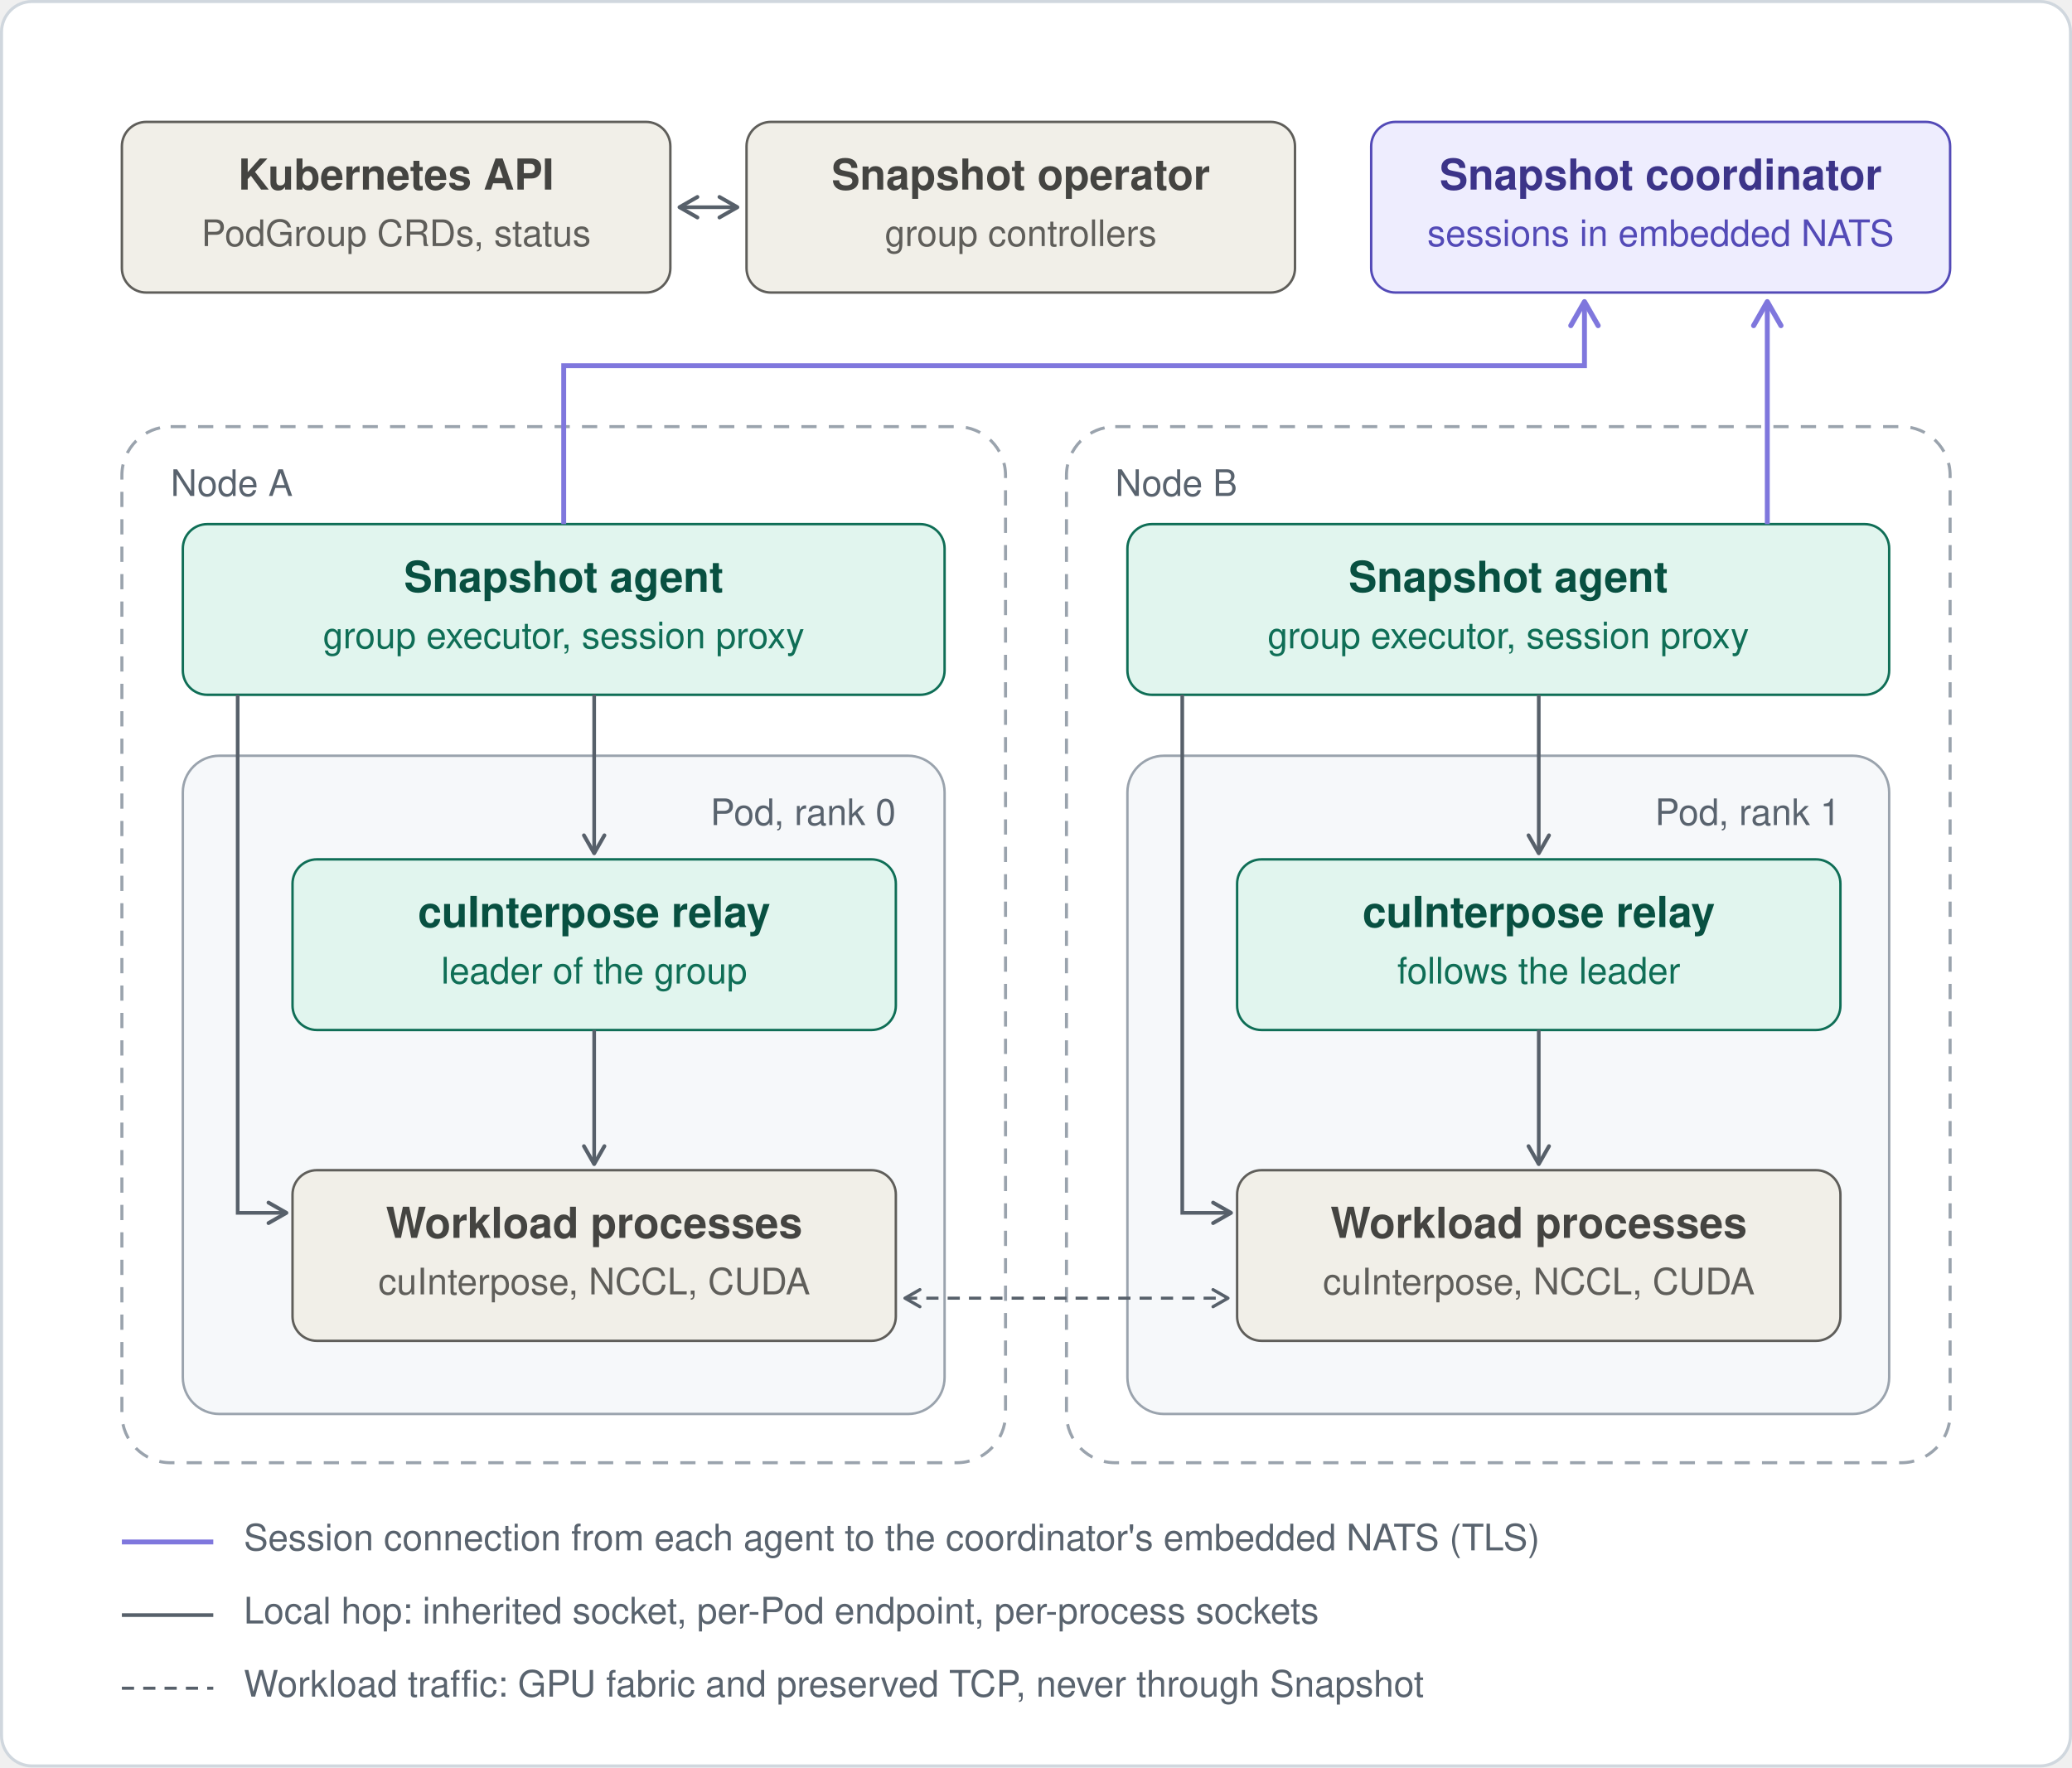
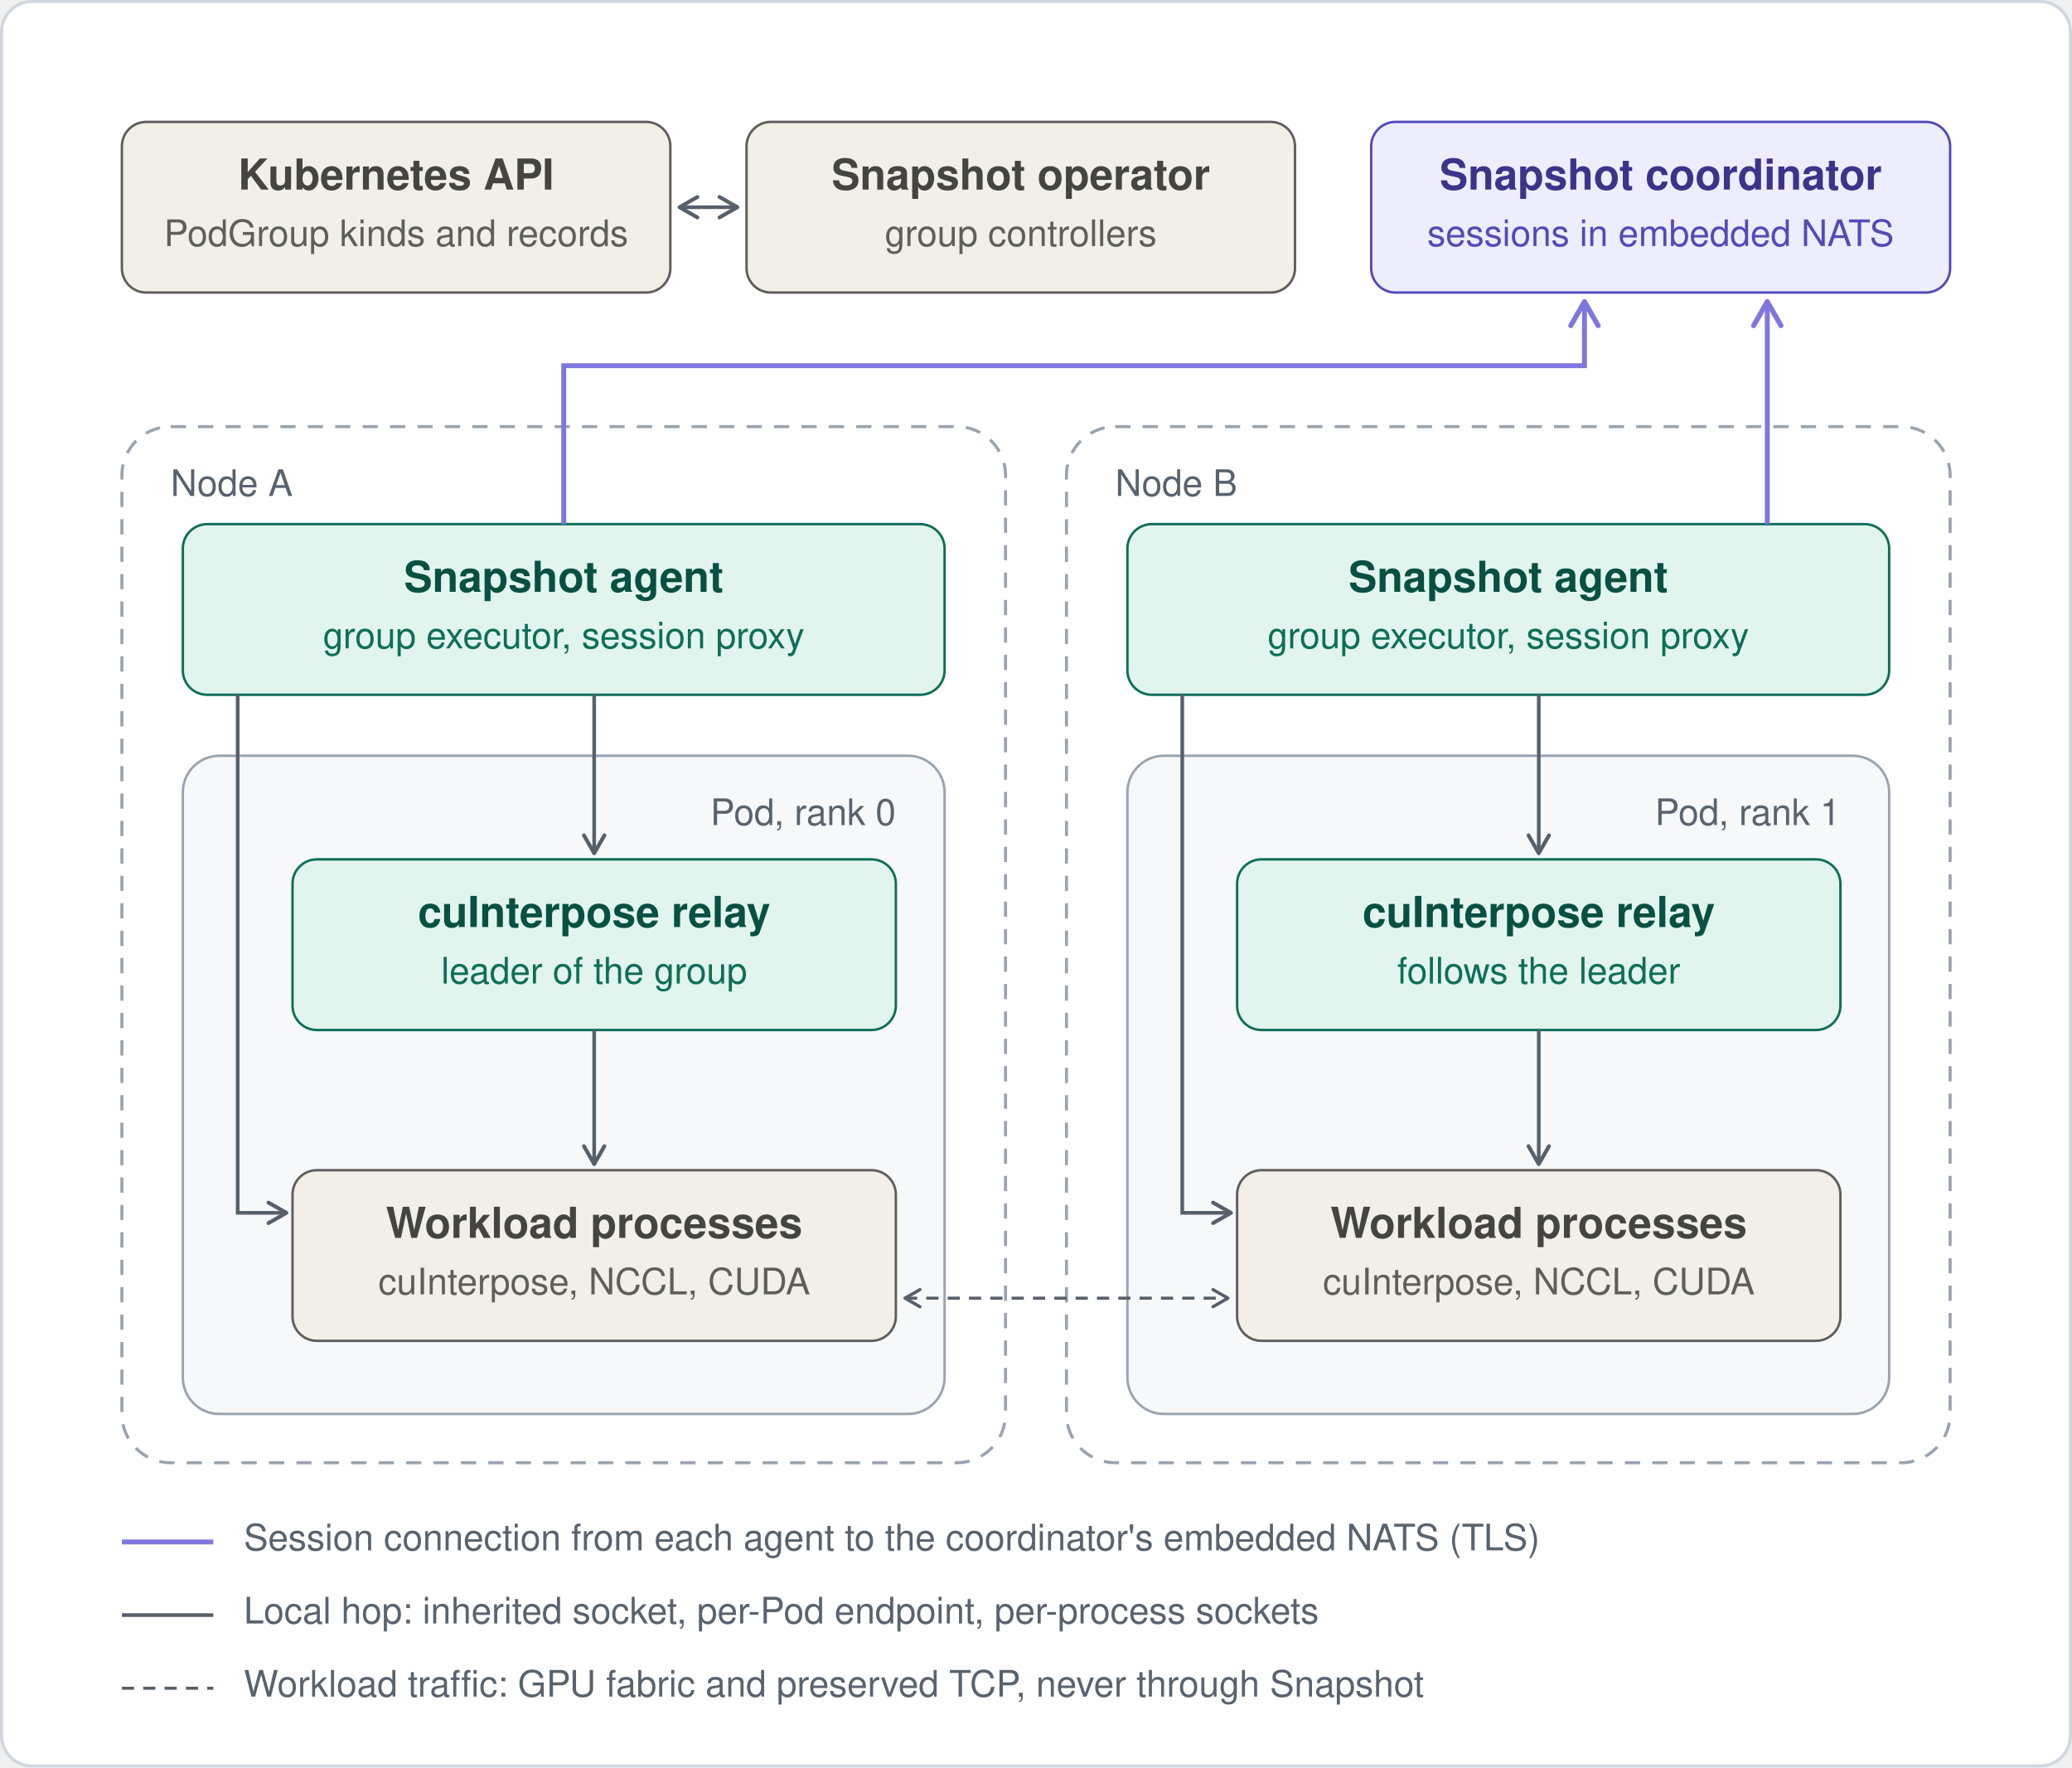
<svg xmlns="http://www.w3.org/2000/svg" width="680" height="580" viewBox="0 0 680 580" role="img" aria-labelledby="title desc">
  <style>
text{font-family:Helvetica,Arial,"Liberation Sans",sans-serif}
.bg{fill:#ffffff;stroke:#d0d7de}
.tx{fill:#1f2328}.tm{fill:#59636e}
.life{stroke:#c3c9d0}.arw{stroke:#57606a}.arwp{stroke:#7F77DD}
.ahp{stroke:#57606a;fill:none}.ahpp{stroke:#7F77DD;fill:none}
.frm{stroke:#9aa3ad;fill:none}.tag{fill:#f6f8fa;stroke:#9aa3ad}.tagt{fill:#424a53}
.note{fill:#f6f8fa;stroke:#c3c9d0}.notet{fill:#424a53}
.rnd{fill:#E1F5EE;fill-opacity:.55;stroke:#5DCAA5}.rndtag{fill:#E1F5EE;stroke:#1D9E75}.rndt{fill:#085041}
.cont{fill:none;stroke:#9aa3ad}.neutral{fill:#f6f8fa;stroke:#9aa3ad}
.k-p{fill:#EEEDFE;stroke:#534AB7}.k-p-t{fill:#3C3489}.k-p-s{fill:#534AB7}
.k-t{fill:#E1F5EE;stroke:#0F6E56}.k-t-t{fill:#085041}.k-t-s{fill:#0F6E56}
.k-g{fill:#F1EFE8;stroke:#5F5E5A}.k-g-t{fill:#444441}.k-g-s{fill:#5F5E5A}
.k-a{fill:#FAEEDA;stroke:#854F0B}.k-a-t{fill:#633806}.k-a-s{fill:#854F0B}
.k-r{fill:#FCEBEB;stroke:#A32D2D}.k-r-t{fill:#791F1F}.k-r-s{fill:#A32D2D}
.dot{fill:#1f2328}
@media (prefers-color-scheme: dark){
.bg{fill:#0d1117;stroke:#30363d}
.tx{fill:#e6edf3}.tm{fill:#9198a1}
.life{stroke:#3d444d}.arw{stroke:#9198a1}.ahp{stroke:#9198a1}
.frm{stroke:#57606a}.tag{fill:#151b23;stroke:#57606a}.tagt{fill:#d1d7e0}
.note{fill:#151b23;stroke:#3d444d}.notet{fill:#d1d7e0}
.rnd{fill:#085041;fill-opacity:.35;stroke:#1D9E75}.rndtag{fill:#085041;stroke:#5DCAA5}.rndt{fill:#E1F5EE}
.cont{stroke:#57606a}.neutral{fill:#151b23;stroke:#57606a}
.k-p{fill:#3C3489;stroke:#AFA9EC}.k-p-t{fill:#EEEDFE}.k-p-s{fill:#CECBF6}
.k-t{fill:#085041;stroke:#5DCAA5}.k-t-t{fill:#E1F5EE}.k-t-s{fill:#9FE1CB}
.k-g{fill:#444441;stroke:#B4B2A9}.k-g-t{fill:#F1EFE8}.k-g-s{fill:#D3D1C7}
.k-a{fill:#633806;stroke:#EF9F27}.k-a-t{fill:#FAEEDA}.k-a-s{fill:#FAC775}
.k-r{fill:#791F1F;stroke:#F09595}.k-r-t{fill:#FCEBEB}.k-r-s{fill:#F7C1C1}
.dot{fill:#e6edf3}
}
</style>
  <defs>
    <marker id="ah" viewBox="0 0 10 10" refX="8.5" refY="5" markerWidth="7" markerHeight="7" orient="auto-start-reverse">
      <path class="ahp" d="M1.5 1L8.5 5L1.5 9" stroke-width="1.5" stroke-linecap="round" stroke-linejoin="round" />
    </marker>
    <marker id="ahP" viewBox="0 0 10 10" refX="8.5" refY="5" markerWidth="7" markerHeight="7" orient="auto-start-reverse">
      <path class="ahpp" d="M1.5 1L8.5 5L1.5 9" stroke-width="1.5" stroke-linecap="round" stroke-linejoin="round" />
    </marker>
  </defs>
  <rect class="bg" x="0.5" y="0.5" width="679" height="579" rx="10" />
  <rect class="k-g" x="40.0" y="40.0" width="180.0" height="56.0" rx="8" stroke-width="0.8" />
  <text x="130.0" y="59.0" class="k-g-t" font-size="14" font-weight="700" text-anchor="middle" dominant-baseline="central">Kubernetes API</text>
-   <text x="130.0" y="78.0" class="k-g-s" font-size="12" font-weight="400" text-anchor="middle" dominant-baseline="central">PodGroup CRDs, status</text>
+   <text x="130.0" y="78.0" class="k-g-s" font-size="12" font-weight="400" text-anchor="middle" dominant-baseline="central">PodGroup kinds and records</text>
  <rect class="k-g" x="245.0" y="40.0" width="180.0" height="56.0" rx="8" stroke-width="0.8" />
  <text x="335.0" y="59.0" class="k-g-t" font-size="14" font-weight="700" text-anchor="middle" dominant-baseline="central">Snapshot operator</text>
  <text x="335.0" y="78.0" class="k-g-s" font-size="12" font-weight="400" text-anchor="middle" dominant-baseline="central">group controllers</text>
  <rect class="k-p" x="450.0" y="40.0" width="190.0" height="56.0" rx="8" stroke-width="0.8" />
  <text x="545.0" y="59.0" class="k-p-t" font-size="14" font-weight="700" text-anchor="middle" dominant-baseline="central">Snapshot coordinator</text>
  <text x="545.0" y="78.0" class="k-p-s" font-size="12" font-weight="400" text-anchor="middle" dominant-baseline="central">sessions in embedded NATS</text>
  <line class="arw" x1="223.0" y1="68.0" x2="242.0" y2="68.0" stroke-width="1.2" marker-start="url(#ah)" marker-end="url(#ah)" />
  <rect class="cont" x="40" y="140" width="290" height="340" rx="16" stroke-width="1" stroke-dasharray="5 4" />
  <text x="56.0" y="160.0" class="tm" font-size="12" font-weight="400" text-anchor="start" dominant-baseline="central">Node A</text>
  <rect class="cont" x="350" y="140" width="290" height="340" rx="16" stroke-width="1" stroke-dasharray="5 4" />
  <text x="366.0" y="160.0" class="tm" font-size="12" font-weight="400" text-anchor="start" dominant-baseline="central">Node B</text>
  <rect class="k-t" x="60.0" y="172.0" width="250.0" height="56.0" rx="8" stroke-width="0.8" />
  <text x="185.0" y="191.0" class="k-t-t" font-size="14" font-weight="700" text-anchor="middle" dominant-baseline="central">Snapshot agent</text>
  <text x="185.0" y="210.0" class="k-t-s" font-size="12" font-weight="400" text-anchor="middle" dominant-baseline="central">group executor, session proxy</text>
  <rect class="neutral" x="60" y="248" width="250" height="216" rx="12" stroke-width="0.8" />
  <text x="294.0" y="268.0" class="tm" font-size="12" font-weight="400" text-anchor="end" dominant-baseline="central">Pod, rank 0</text>
  <rect class="k-t" x="96.0" y="282.0" width="198.0" height="56.0" rx="8" stroke-width="0.8" />
  <text x="195.0" y="301.0" class="k-t-t" font-size="14" font-weight="700" text-anchor="middle" dominant-baseline="central">cuInterpose relay</text>
  <text x="195.0" y="320.0" class="k-t-s" font-size="12" font-weight="400" text-anchor="middle" dominant-baseline="central">leader of the group</text>
  <rect class="k-g" x="96.0" y="384.0" width="198.0" height="56.0" rx="8" stroke-width="0.8" />
  <text x="195.0" y="403.0" class="k-g-t" font-size="14" font-weight="700" text-anchor="middle" dominant-baseline="central">Workload processes</text>
  <text x="195.0" y="422.0" class="k-g-s" font-size="12" font-weight="400" text-anchor="middle" dominant-baseline="central">cuInterpose, NCCL, CUDA</text>
  <line class="arw" x1="195.0" y1="228.0" x2="195.0" y2="280.0" stroke-width="1.2" marker-end="url(#ah)" />
  <line class="arw" x1="195.0" y1="338.0" x2="195.0" y2="382.0" stroke-width="1.2" marker-end="url(#ah)" />
  <path class="arw" d="M78 228 L78 398 L94 398" fill="none" stroke-width="1.2" marker-end="url(#ah)" />
  <rect class="k-t" x="370.0" y="172.0" width="250.0" height="56.0" rx="8" stroke-width="0.8" />
  <text x="495.0" y="191.0" class="k-t-t" font-size="14" font-weight="700" text-anchor="middle" dominant-baseline="central">Snapshot agent</text>
  <text x="495.0" y="210.0" class="k-t-s" font-size="12" font-weight="400" text-anchor="middle" dominant-baseline="central">group executor, session proxy</text>
  <rect class="neutral" x="370" y="248" width="250" height="216" rx="12" stroke-width="0.8" />
  <text x="604.0" y="268.0" class="tm" font-size="12" font-weight="400" text-anchor="end" dominant-baseline="central">Pod, rank 1</text>
  <rect class="k-t" x="406.0" y="282.0" width="198.0" height="56.0" rx="8" stroke-width="0.8" />
  <text x="505.0" y="301.0" class="k-t-t" font-size="14" font-weight="700" text-anchor="middle" dominant-baseline="central">cuInterpose relay</text>
  <text x="505.0" y="320.0" class="k-t-s" font-size="12" font-weight="400" text-anchor="middle" dominant-baseline="central">follows the leader</text>
  <rect class="k-g" x="406.0" y="384.0" width="198.0" height="56.0" rx="8" stroke-width="0.8" />
  <text x="505.0" y="403.0" class="k-g-t" font-size="14" font-weight="700" text-anchor="middle" dominant-baseline="central">Workload processes</text>
  <text x="505.0" y="422.0" class="k-g-s" font-size="12" font-weight="400" text-anchor="middle" dominant-baseline="central">cuInterpose, NCCL, CUDA</text>
  <line class="arw" x1="505.0" y1="228.0" x2="505.0" y2="280.0" stroke-width="1.2" marker-end="url(#ah)" />
  <line class="arw" x1="505.0" y1="338.0" x2="505.0" y2="382.0" stroke-width="1.2" marker-end="url(#ah)" />
  <path class="arw" d="M388 228 L388 398 L404 398" fill="none" stroke-width="1.2" marker-end="url(#ah)" />
  <path class="arwp" d="M185 172 L185 120 L520 120 L520 99" fill="none" stroke-width="1.6" marker-end="url(#ahP)" />
  <line class="arwp" x1="580.0" y1="172.0" x2="580.0" y2="99.0" stroke-width="1.6" marker-end="url(#ahP)" />
  <line class="arw" x1="297.0" y1="426.0" x2="403.0" y2="426.0" stroke-width="1" stroke-dasharray="4 3" marker-start="url(#ah)" marker-end="url(#ah)" />
  <line class="arwp" x1="40.0" y1="506.0" x2="70.0" y2="506.0" stroke-width="1.6" />
  <text x="80.0" y="506.0" class="tm" font-size="12" font-weight="400" text-anchor="start" dominant-baseline="central">Session connection from each agent to the coordinator's embedded NATS (TLS)</text>
  <line class="arw" x1="40.0" y1="530.0" x2="70.0" y2="530.0" stroke-width="1.2" />
  <text x="80.0" y="530.0" class="tm" font-size="12" font-weight="400" text-anchor="start" dominant-baseline="central">Local hop: inherited socket, per-Pod endpoint, per-process sockets</text>
  <line class="arw" x1="40.0" y1="554.0" x2="70.0" y2="554.0" stroke-width="1" stroke-dasharray="4 3" />
  <text x="80.0" y="554.0" class="tm" font-size="12" font-weight="400" text-anchor="start" dominant-baseline="central">Workload traffic: GPU fabric and preserved TCP, never through Snapshot</text>
</svg>
